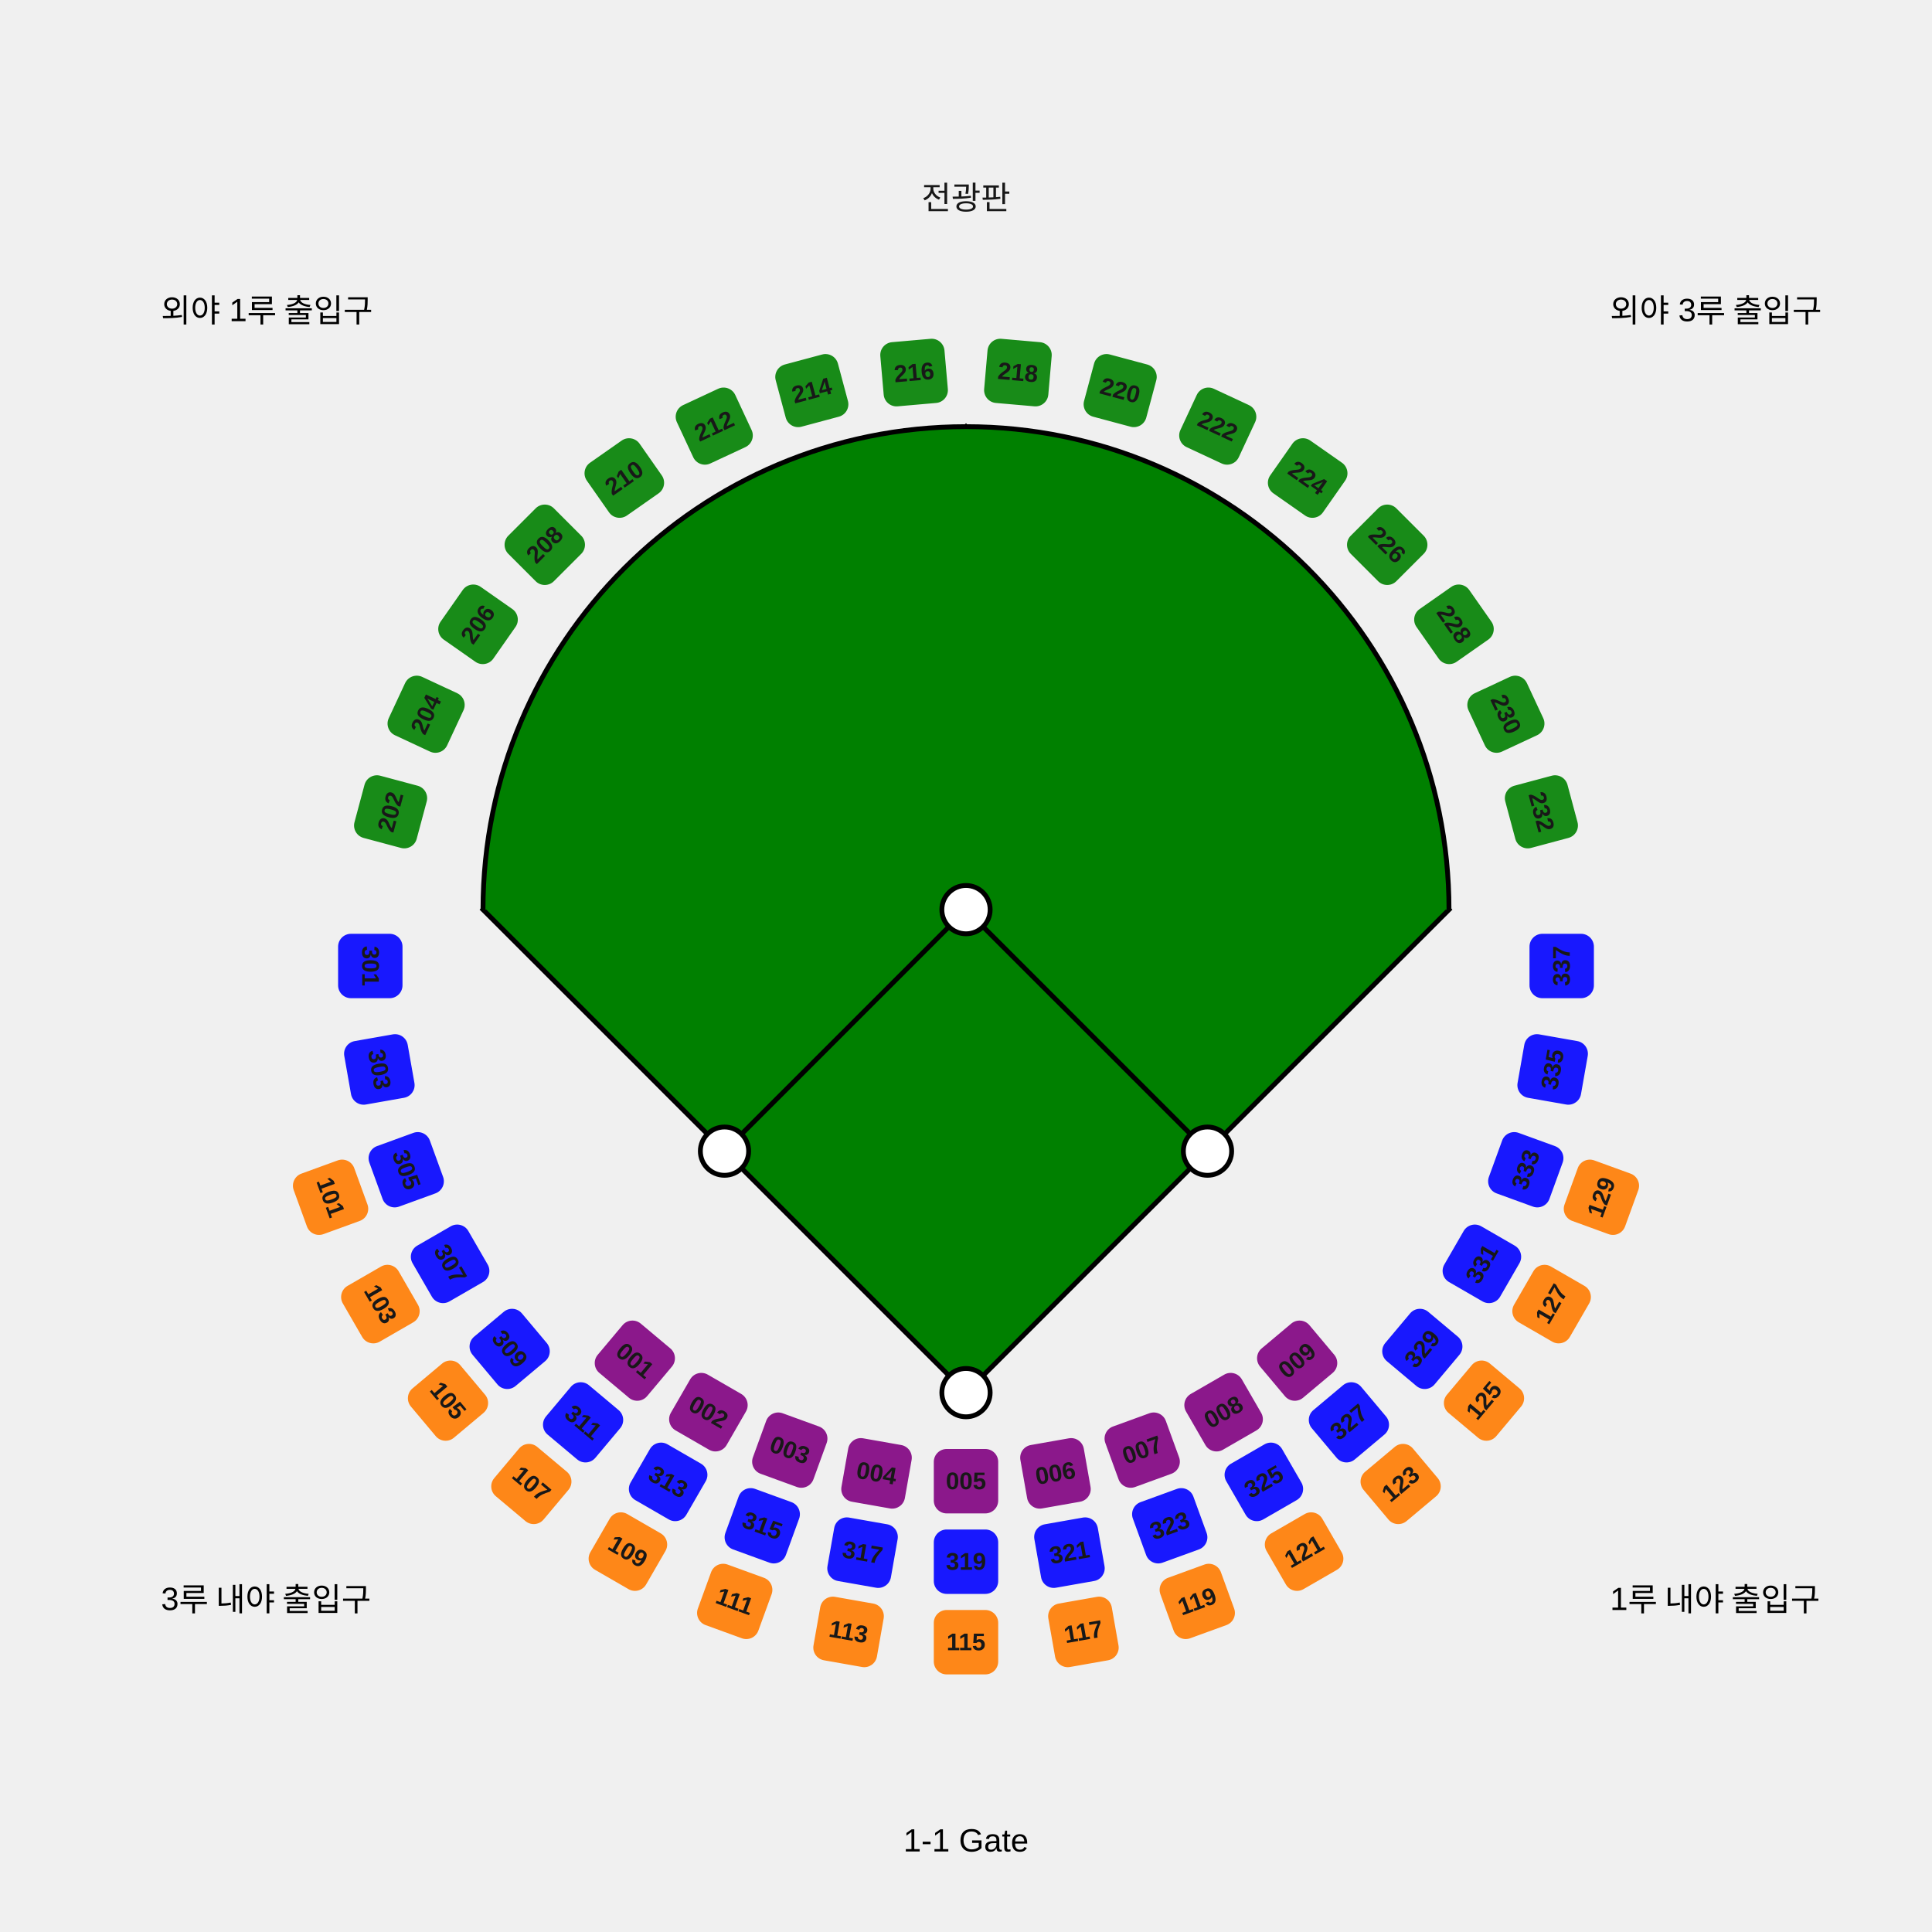
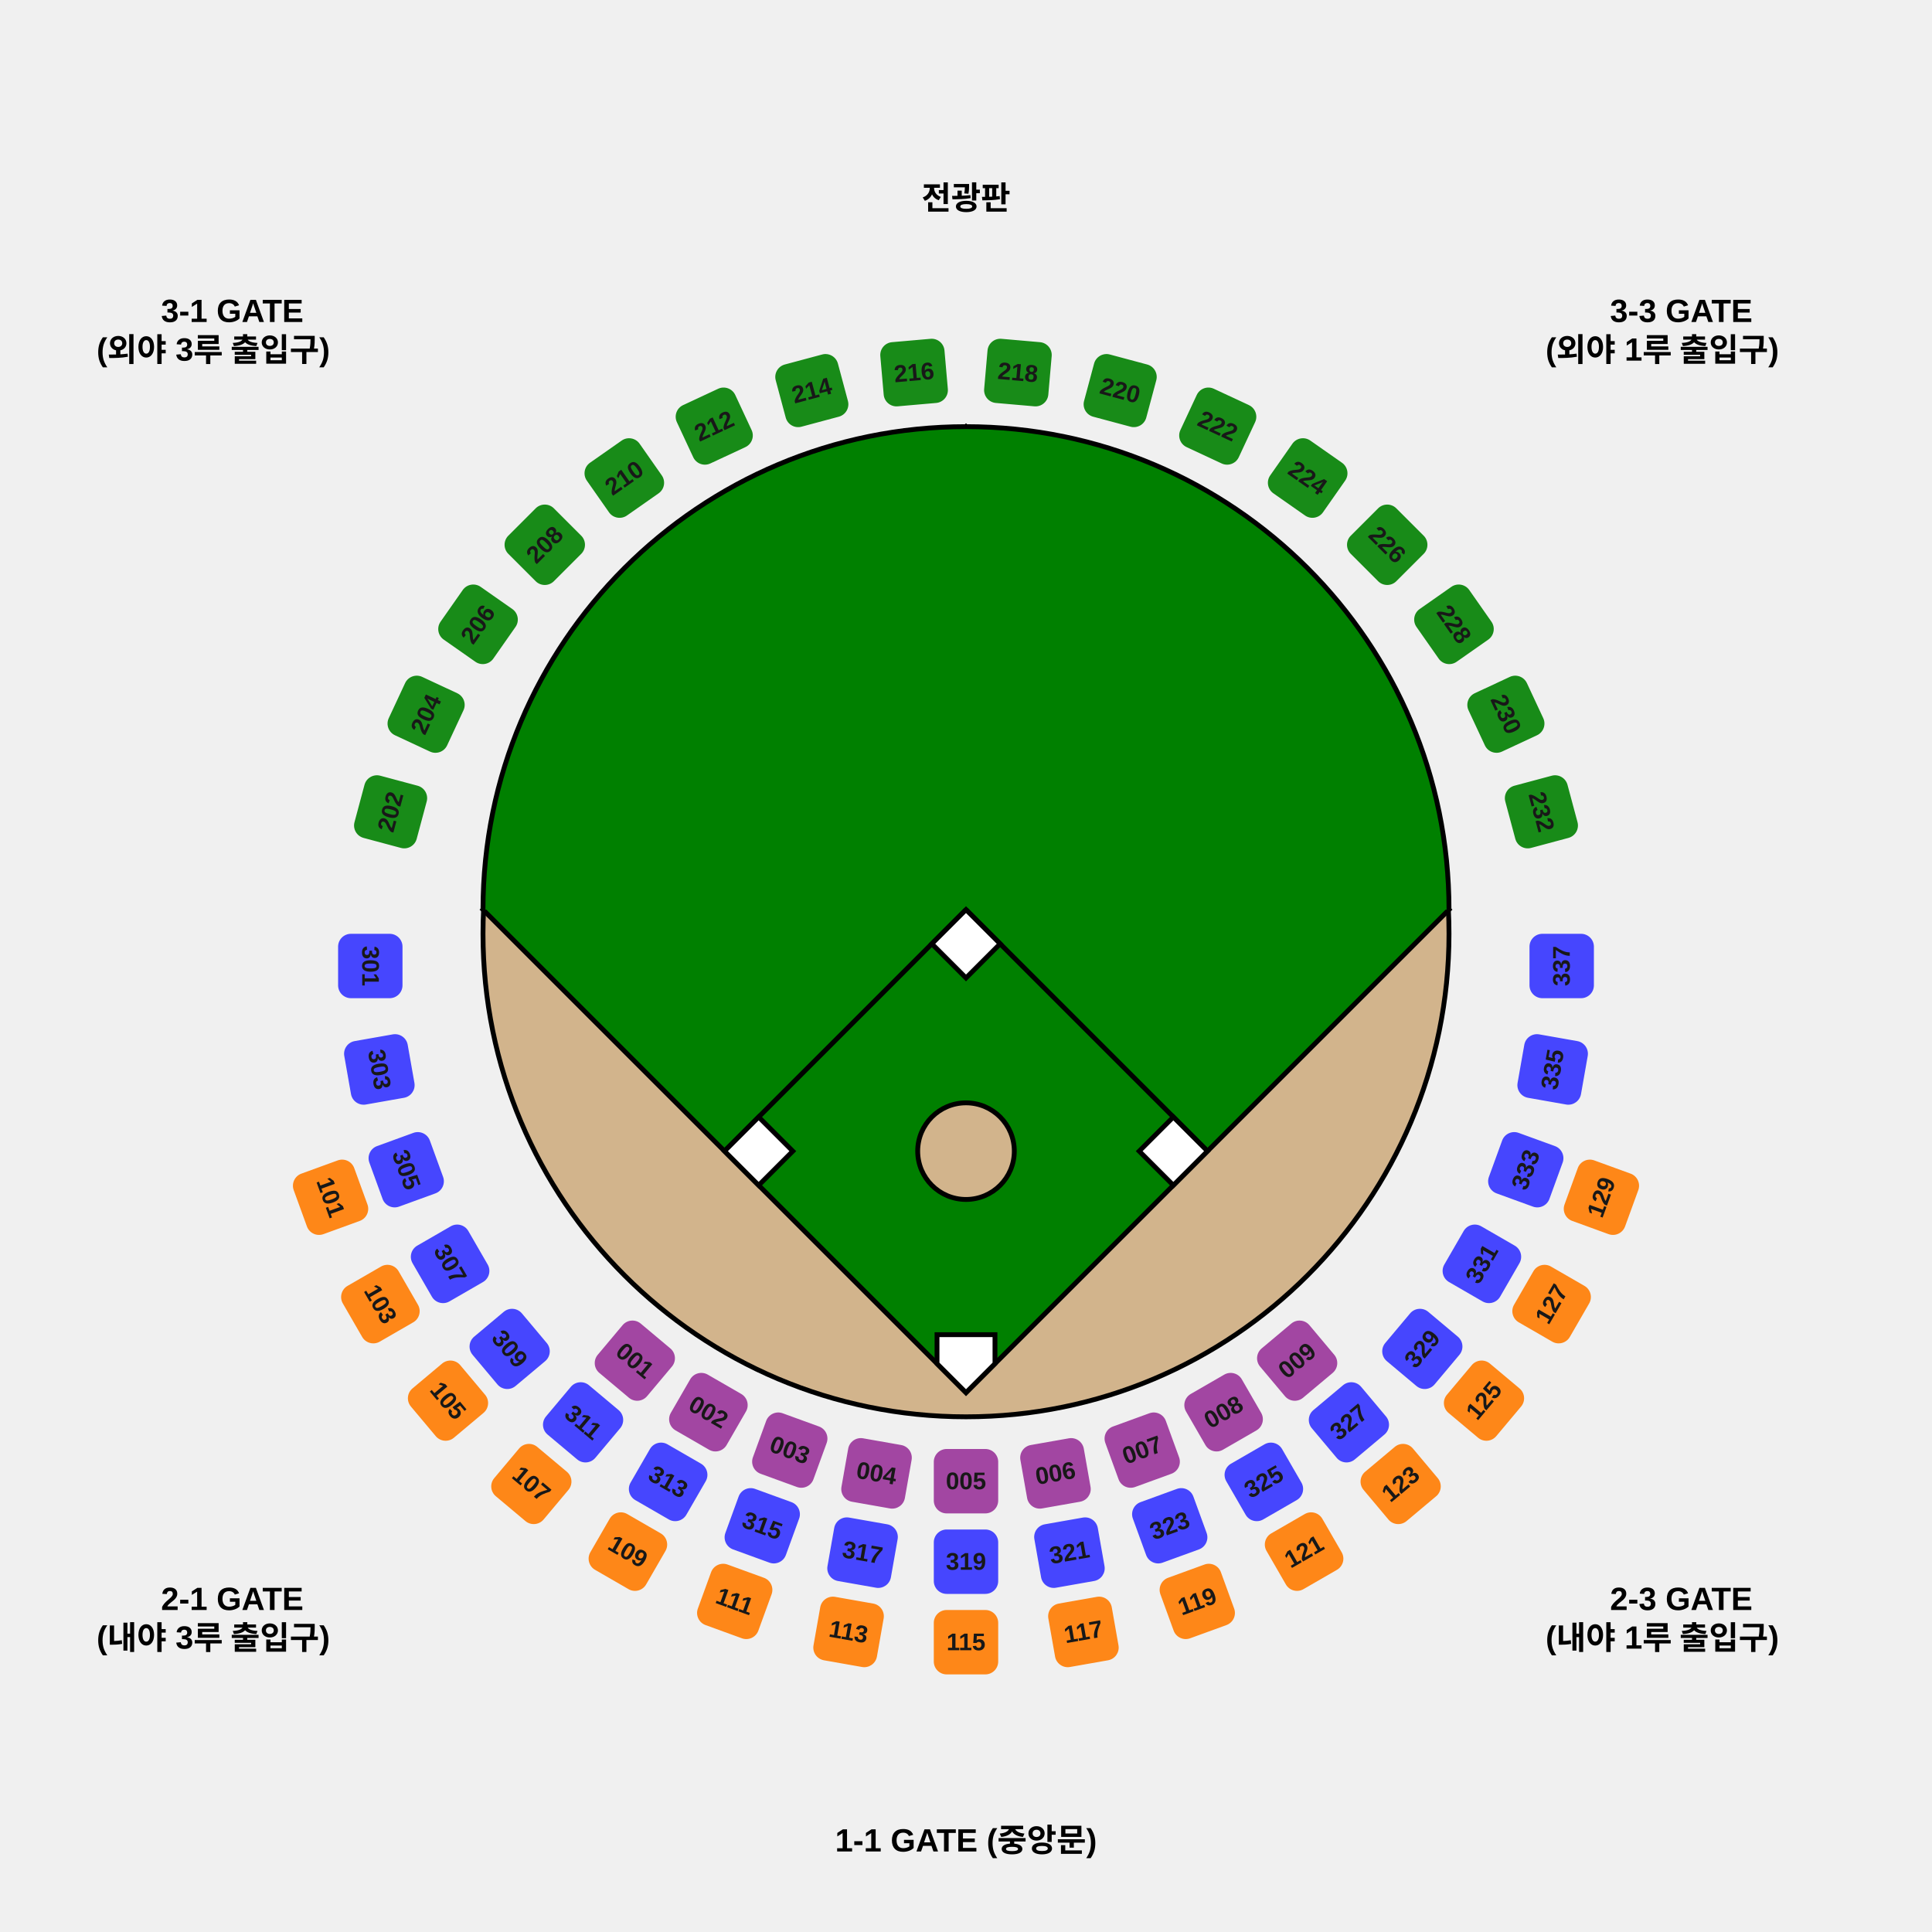
<svg xmlns="http://www.w3.org/2000/svg" width="1200" height="1200" viewBox="0 0 1200 1200">
+   <circle cx="600" cy="580" r="300" fill="#D2B48C" stroke="black" stroke-width="3" />
  <g transform="translate(0,-35) scale(1.5)">
    <path d="M400,200 L600,400 L400,600 L200,400 Z" fill="green" stroke="black" stroke-width="2" />
    <path d="M200,400 A200,200 0 0,1 600,400" fill="green" stroke="black" stroke-width="2" />
    <line x1="400" y1="400" x2="500" y2="500" stroke="black" stroke-width="2" />
    <line x1="300" y1="500" x2="400" y2="400" stroke="black" stroke-width="2" />
-     <circle cx="400" cy="400" r="10" fill="white" stroke="black" stroke-width="2" />
-     <circle cx="500" cy="500" r="10" fill="white" stroke="black" stroke-width="2" />
-     <circle cx="400" cy="600" r="10" fill="white" stroke="black" stroke-width="2" />
-     <circle cx="300" cy="500" r="10" fill="white" stroke="black" stroke-width="2" />
+     <path d="M400,600 L388,588 L388,576 L412,576 L412,588 Z" fill="white" stroke="black" stroke-width="2" />
+     <rect x="480" y="500" width="20" height="20" fill="white" stroke="black" stroke-width="2" transform="rotate(45, 500, 500)" />
+     <rect x="400" y="400" width="20" height="20" fill="white" stroke="black" stroke-width="2" transform="rotate(45, 400, 400)" />
+     <rect x="300" y="480" width="20" height="20" fill="white" stroke="black" stroke-width="2" transform="rotate(45, 300, 500)" />
+     <circle cx="400" cy="500" r="20" fill="#D2B48C" stroke="black" stroke-width="2" />
  </g>
  <g id="101-129" fill="#FF7b00" opacity="0.9">
    <g transform="translate(600,600)">
      <g transform="rotate(70)">
        <rect x="-20" y="400" width="40" height="40" rx="8" ry="8" />
        <text x="0" y="425" font-family="Arial" font-size="15" font-weight="bold" fill="black" text-anchor="middle">101</text>
      </g>
      <g transform="rotate(60)">
        <rect x="-20" y="400" width="40" height="40" rx="8" ry="8" />
        <text x="0" y="425" font-family="Arial" font-size="15" font-weight="bold" fill="black" text-anchor="middle">103</text>
      </g>
      <g transform="rotate(50)">
        <rect x="-20" y="400" width="40" height="40" rx="8" ry="8" />
        <text x="0" y="425" font-family="Arial" font-size="15" font-weight="bold" fill="black" text-anchor="middle">105</text>
      </g>
      <g transform="rotate(40)">
        <rect x="-20" y="400" width="40" height="40" rx="8" ry="8" />
        <text x="0" y="425" font-family="Arial" font-size="15" font-weight="bold" fill="black" text-anchor="middle">107</text>
      </g>
      <g transform="rotate(30)">
        <rect x="-20" y="400" width="40" height="40" rx="8" ry="8" />
        <text x="0" y="425" font-family="Arial" font-size="15" font-weight="bold" fill="black" text-anchor="middle">109</text>
      </g>
      <g transform="rotate(20)">
        <rect x="-20" y="400" width="40" height="40" rx="8" ry="8" />
        <text x="0" y="425" font-family="Arial" font-size="15" font-weight="bold" fill="black" text-anchor="middle">111</text>
      </g>
      <g transform="rotate(10)">
        <rect x="-20" y="400" width="40" height="40" rx="8" ry="8" />
        <text x="0" y="425" font-family="Arial" font-size="15" font-weight="bold" fill="black" text-anchor="middle">113</text>
      </g>
      <g transform="rotate(0)">
        <rect x="-20" y="400" width="40" height="40" rx="8" ry="8" />
        <text x="0" y="425" font-family="Arial" font-size="15" font-weight="bold" fill="black" text-anchor="middle">115</text>
      </g>
      <g transform="rotate(-10)">
        <rect x="-20" y="400" width="40" height="40" rx="8" ry="8" />
        <text x="0" y="425" font-family="Arial" font-size="15" font-weight="bold" fill="black" text-anchor="middle">117</text>
      </g>
      <g transform="rotate(-20)">
        <rect x="-20" y="400" width="40" height="40" rx="8" ry="8" />
        <text x="0" y="425" font-family="Arial" font-size="15" font-weight="bold" fill="black" text-anchor="middle">119</text>
      </g>
      <g transform="rotate(-30)">
        <rect x="-20" y="400" width="40" height="40" rx="8" ry="8" />
        <text x="0" y="425" font-family="Arial" font-size="15" font-weight="bold" fill="black" text-anchor="middle">121</text>
      </g>
      <g transform="rotate(-40)">
        <rect x="-20" y="400" width="40" height="40" rx="8" ry="8" />
        <text x="0" y="425" font-family="Arial" font-size="15" font-weight="bold" fill="black" text-anchor="middle">123</text>
      </g>
      <g transform="rotate(-50)">
        <rect x="-20" y="400" width="40" height="40" rx="8" ry="8" />
        <text x="0" y="425" font-family="Arial" font-size="15" font-weight="bold" fill="black" text-anchor="middle">125</text>
      </g>
      <g transform="rotate(-60)">
        <rect x="-20" y="400" width="40" height="40" rx="8" ry="8" />
        <text x="0" y="425" font-family="Arial" font-size="15" font-weight="bold" fill="black" text-anchor="middle">127</text>
      </g>
      <g transform="rotate(-70)">
        <rect x="-20" y="400" width="40" height="40" rx="8" ry="8" />
        <text x="0" y="425" font-family="Arial" font-size="15" font-weight="bold" fill="black" text-anchor="middle">129</text>
      </g>
    </g>
  </g>
  <g id="202-232" fill="#008000" opacity="0.9">
-     <text x="600" y="130" font-family="Arial" font-size="20" fill="black" text-anchor="middle">전광판</text>
    <g transform="translate(600,600)">
      <g transform="rotate(-75)">
        <rect x="-20" y="-390" width="40" height="40" rx="8" ry="8" />
        <text x="0" y="-365" font-family="Arial" font-size="15" font-weight="bold" fill="black" text-anchor="middle">202</text>
      </g>
      <g transform="rotate(-65)">
        <rect x="-20" y="-390" width="40" height="40" rx="8" ry="8" />
        <text x="0" y="-365" font-family="Arial" font-size="15" font-weight="bold" fill="black" text-anchor="middle">204</text>
      </g>
      <g transform="rotate(-55)">
        <rect x="-20" y="-390" width="40" height="40" rx="8" ry="8" />
        <text x="0" y="-365" font-family="Arial" font-size="15" font-weight="bold" fill="black" text-anchor="middle">206</text>
      </g>
      <g transform="rotate(-45)">
        <rect x="-20" y="-390" width="40" height="40" rx="8" ry="8" />
        <text x="0" y="-365" font-family="Arial" font-size="15" font-weight="bold" fill="black" text-anchor="middle">208</text>
      </g>
      <g transform="rotate(-35)">
        <rect x="-20" y="-390" width="40" height="40" rx="8" ry="8" />
        <text x="0" y="-365" font-family="Arial" font-size="15" font-weight="bold" fill="black" text-anchor="middle">210</text>
      </g>
      <g transform="rotate(-25)">
        <rect x="-20" y="-390" width="40" height="40" rx="8" ry="8" />
        <text x="0" y="-365" font-family="Arial" font-size="15" font-weight="bold" fill="black" text-anchor="middle">212</text>
      </g>
      <g transform="rotate(-15)">
        <rect x="-20" y="-390" width="40" height="40" rx="8" ry="8" />
        <text x="0" y="-365" font-family="Arial" font-size="15" font-weight="bold" fill="black" text-anchor="middle">214</text>
      </g>
      <g transform="rotate(-5)">
        <rect x="-20" y="-390" width="40" height="40" rx="8" ry="8" />
        <text x="0" y="-365" font-family="Arial" font-size="15" font-weight="bold" fill="black" text-anchor="middle">216</text>
      </g>
      <g transform="rotate(5)">
        <rect x="-20" y="-390" width="40" height="40" rx="8" ry="8" />
        <text x="0" y="-365" font-family="Arial" font-size="15" font-weight="bold" fill="black" text-anchor="middle">218</text>
      </g>
      <g transform="rotate(15)">
        <rect x="-20" y="-390" width="40" height="40" rx="8" ry="8" />
        <text x="0" y="-365" font-family="Arial" font-size="15" font-weight="bold" fill="black" text-anchor="middle">220</text>
      </g>
      <g transform="rotate(25)">
        <rect x="-20" y="-390" width="40" height="40" rx="8" ry="8" />
        <text x="0" y="-365" font-family="Arial" font-size="15" font-weight="bold" fill="black" text-anchor="middle">222</text>
      </g>
      <g transform="rotate(35)">
        <rect x="-20" y="-390" width="40" height="40" rx="8" ry="8" />
        <text x="0" y="-365" font-family="Arial" font-size="15" font-weight="bold" fill="black" text-anchor="middle">224</text>
      </g>
      <g transform="rotate(45)">
        <rect x="-20" y="-390" width="40" height="40" rx="8" ry="8" />
        <text x="0" y="-365" font-family="Arial" font-size="15" font-weight="bold" fill="black" text-anchor="middle">226</text>
      </g>
      <g transform="rotate(55)">
        <rect x="-20" y="-390" width="40" height="40" rx="8" ry="8" />
        <text x="0" y="-365" font-family="Arial" font-size="15" font-weight="bold" fill="black" text-anchor="middle">228</text>
      </g>
      <g transform="rotate(65)">
        <rect x="-20" y="-390" width="40" height="40" rx="8" ry="8" />
        <text x="0" y="-365" font-family="Arial" font-size="15" font-weight="bold" fill="black" text-anchor="middle">230</text>
      </g>
      <g transform="rotate(75)">
        <rect x="-20" y="-390" width="40" height="40" rx="8" ry="8" />
        <text x="0" y="-365" font-family="Arial" font-size="15" font-weight="bold" fill="black" text-anchor="middle">232</text>
      </g>
    </g>
  </g>
-   <g id="301-337" fill="#0000FF" opacity="0.9">
+   <g id="301-337" fill="#3333FF" opacity="0.9">
    <g transform="translate(600,600)">
      <g transform="rotate(90)">
        <rect x="-20" y="350" width="40" height="40" rx="8" ry="8" />
        <text x="0" y="375" font-family="Arial" font-size="15" font-weight="bold" fill="black" text-anchor="middle">301</text>
      </g>
      <g transform="rotate(80)">
        <rect x="-20" y="350" width="40" height="40" rx="8" ry="8" />
        <text x="0" y="375" font-family="Arial" font-size="15" font-weight="bold" fill="black" text-anchor="middle">303</text>
      </g>
      <g transform="rotate(70)">
        <rect x="-20" y="350" width="40" height="40" rx="8" ry="8" />
        <text x="0" y="375" font-family="Arial" font-size="15" font-weight="bold" fill="black" text-anchor="middle">305</text>
      </g>
      <g transform="rotate(60)">
        <rect x="-20" y="350" width="40" height="40" rx="8" ry="8" />
        <text x="0" y="375" font-family="Arial" font-size="15" font-weight="bold" fill="black" text-anchor="middle">307</text>
      </g>
      <g transform="rotate(50)">
        <rect x="-20" y="350" width="40" height="40" rx="8" ry="8" />
        <text x="0" y="375" font-family="Arial" font-size="15" font-weight="bold" fill="black" text-anchor="middle">309</text>
      </g>
      <g transform="rotate(40)">
        <rect x="-20" y="350" width="40" height="40" rx="8" ry="8" />
        <text x="0" y="375" font-family="Arial" font-size="15" font-weight="bold" fill="black" text-anchor="middle">311</text>
      </g>
      <g transform="rotate(30)">
        <rect x="-20" y="350" width="40" height="40" rx="8" ry="8" />
        <text x="0" y="375" font-family="Arial" font-size="15" font-weight="bold" fill="black" text-anchor="middle">313</text>
      </g>
      <g transform="rotate(20)">
        <rect x="-20" y="350" width="40" height="40" rx="8" ry="8" />
        <text x="0" y="375" font-family="Arial" font-size="15" font-weight="bold" fill="black" text-anchor="middle">315</text>
      </g>
      <g transform="rotate(10)">
        <rect x="-20" y="350" width="40" height="40" rx="8" ry="8" />
        <text x="0" y="375" font-family="Arial" font-size="15" font-weight="bold" fill="black" text-anchor="middle">317</text>
      </g>
      <g transform="rotate(0)">
        <rect x="-20" y="350" width="40" height="40" rx="8" ry="8" />
        <text x="0" y="375" font-family="Arial" font-size="15" font-weight="bold" fill="black" text-anchor="middle">319</text>
      </g>
      <g transform="rotate(-10)">
        <rect x="-20" y="350" width="40" height="40" rx="8" ry="8" />
        <text x="0" y="375" font-family="Arial" font-size="15" font-weight="bold" fill="black" text-anchor="middle">321</text>
      </g>
      <g transform="rotate(-20)">
        <rect x="-20" y="350" width="40" height="40" rx="8" ry="8" />
        <text x="0" y="375" font-family="Arial" font-size="15" font-weight="bold" fill="black" text-anchor="middle">323</text>
      </g>
      <g transform="rotate(-30)">
        <rect x="-20" y="350" width="40" height="40" rx="8" ry="8" />
        <text x="0" y="375" font-family="Arial" font-size="15" font-weight="bold" fill="black" text-anchor="middle">325</text>
      </g>
      <g transform="rotate(-40)">
        <rect x="-20" y="350" width="40" height="40" rx="8" ry="8" />
        <text x="0" y="375" font-family="Arial" font-size="15" font-weight="bold" fill="black" text-anchor="middle">327</text>
      </g>
      <g transform="rotate(-50)">
        <rect x="-20" y="350" width="40" height="40" rx="8" ry="8" />
        <text x="0" y="375" font-family="Arial" font-size="15" font-weight="bold" fill="black" text-anchor="middle">329</text>
      </g>
      <g transform="rotate(-60)">
        <rect x="-20" y="350" width="40" height="40" rx="8" ry="8" />
        <text x="0" y="375" font-family="Arial" font-size="15" font-weight="bold" fill="black" text-anchor="middle">331</text>
      </g>
      <g transform="rotate(-70)">
        <rect x="-20" y="350" width="40" height="40" rx="8" ry="8" />
        <text x="0" y="375" font-family="Arial" font-size="15" font-weight="bold" fill="black" text-anchor="middle">333</text>
      </g>
      <g transform="rotate(-80)">
        <rect x="-20" y="350" width="40" height="40" rx="8" ry="8" />
        <text x="0" y="375" font-family="Arial" font-size="15" font-weight="bold" fill="black" text-anchor="middle">335</text>
      </g>
      <g transform="rotate(-90)">
        <rect x="-20" y="350" width="40" height="40" rx="8" ry="8" />
        <text x="0" y="375" font-family="Arial" font-size="15" font-weight="bold" fill="black" text-anchor="middle">337</text>
      </g>
    </g>
  </g>
-   <g id="premium" fill="#800080" opacity="0.9">
+   <g id="premium" fill="#993399" opacity="0.9">
    <g transform="translate(600,600)">
      <g transform="rotate(40)">
        <rect x="-20" y="300" width="40" height="40" rx="8" ry="8" />
        <text x="0" y="325" font-family="Arial" font-size="15" font-weight="bold" fill="black" text-anchor="middle">001</text>
      </g>
      <g transform="rotate(30)">
        <rect x="-20" y="300" width="40" height="40" rx="8" ry="8" />
        <text x="0" y="325" font-family="Arial" font-size="15" font-weight="bold" fill="black" text-anchor="middle">002</text>
      </g>
      <g transform="rotate(20)">
        <rect x="-20" y="300" width="40" height="40" rx="8" ry="8" />
        <text x="0" y="325" font-family="Arial" font-size="15" font-weight="bold" fill="black" text-anchor="middle">003</text>
      </g>
      <g transform="rotate(10)">
        <rect x="-20" y="300" width="40" height="40" rx="8" ry="8" />
        <text x="0" y="325" font-family="Arial" font-size="15" font-weight="bold" fill="black" text-anchor="middle">004</text>
      </g>
      <g transform="rotate(0)">
        <rect x="-20" y="300" width="40" height="40" rx="8" ry="8" />
        <text x="0" y="325" font-family="Arial" font-size="15" font-weight="bold" fill="black" text-anchor="middle">005</text>
      </g>
      <g transform="rotate(-10)">
        <rect x="-20" y="300" width="40" height="40" rx="8" ry="8" />
        <text x="0" y="325" font-family="Arial" font-size="15" font-weight="bold" fill="black" text-anchor="middle">006</text>
      </g>
      <g transform="rotate(-20)">
        <rect x="-20" y="300" width="40" height="40" rx="8" ry="8" />
        <text x="0" y="325" font-family="Arial" font-size="15" font-weight="bold" fill="black" text-anchor="middle">007</text>
      </g>
      <g transform="rotate(-30)">
        <rect x="-20" y="300" width="40" height="40" rx="8" ry="8" />
        <text x="0" y="325" font-family="Arial" font-size="15" font-weight="bold" fill="black" text-anchor="middle">008</text>
      </g>
      <g transform="rotate(-40)">
        <rect x="-20" y="300" width="40" height="40" rx="8" ry="8" />
        <text x="0" y="325" font-family="Arial" font-size="15" font-weight="bold" fill="black" text-anchor="middle">009</text>
      </g>
    </g>
  </g>
-   <text x="100" y="1000" font-family="Arial" font-size="20" fill="black">3루 내야 출입구</text>
-   <text x="1000" y="1000" font-family="Arial" font-size="20" fill="black">1루 내야 출입구</text>
-   <text x="600" y="1150" font-family="Arial" font-size="20" fill="black" text-anchor="middle">1-1 Gate</text>
-   <text x="100" y="200" font-family="Arial" font-size="20" fill="black">외야 1루 출입구</text>
-   <text x="1000" y="200" font-family="Arial" font-size="20" fill="black">외야 3루 출입구</text>
+   <text x="600" y="130" font-family="Arial" font-size="20" font-weight="bold" fill="black" text-anchor="middle">전광판</text>
+   <text x="100" y="1000" font-family="Arial" font-size="20" font-weight="bold" fill="black">
+     <tspan>2-1 GATE</tspan>
+     <tspan x="60" dy="1.2em">(내야 3루 출입구)</tspan>
+   </text>
+   <text x="1000" y="1000" font-family="Arial" font-size="20" font-weight="bold" fill="black">
+     <tspan>2-3 GATE</tspan>
+     <tspan x="960" dy="1.2em">(내야 1루 출입구)</tspan>
+   </text>
+   <text x="600" y="1150" font-family="Arial" font-size="20" font-weight="bold" fill="black" text-anchor="middle">1-1 GATE (중앙문)</text>
+   <text x="100" y="200" font-family="Arial" font-size="20" font-weight="bold" fill="black">
+     <tspan>3-1 GATE</tspan>
+     <tspan x="60" dy="1.2em">(외야 3루 출입구)</tspan>
+   </text>
+   <text x="1000" y="200" font-family="Arial" font-size="20" font-weight="bold" fill="black">
+     <tspan>3-3 GATE</tspan>
+     <tspan x="960" dy="1.2em">(외야 1루 출입구)</tspan>
+   </text>
</svg>
